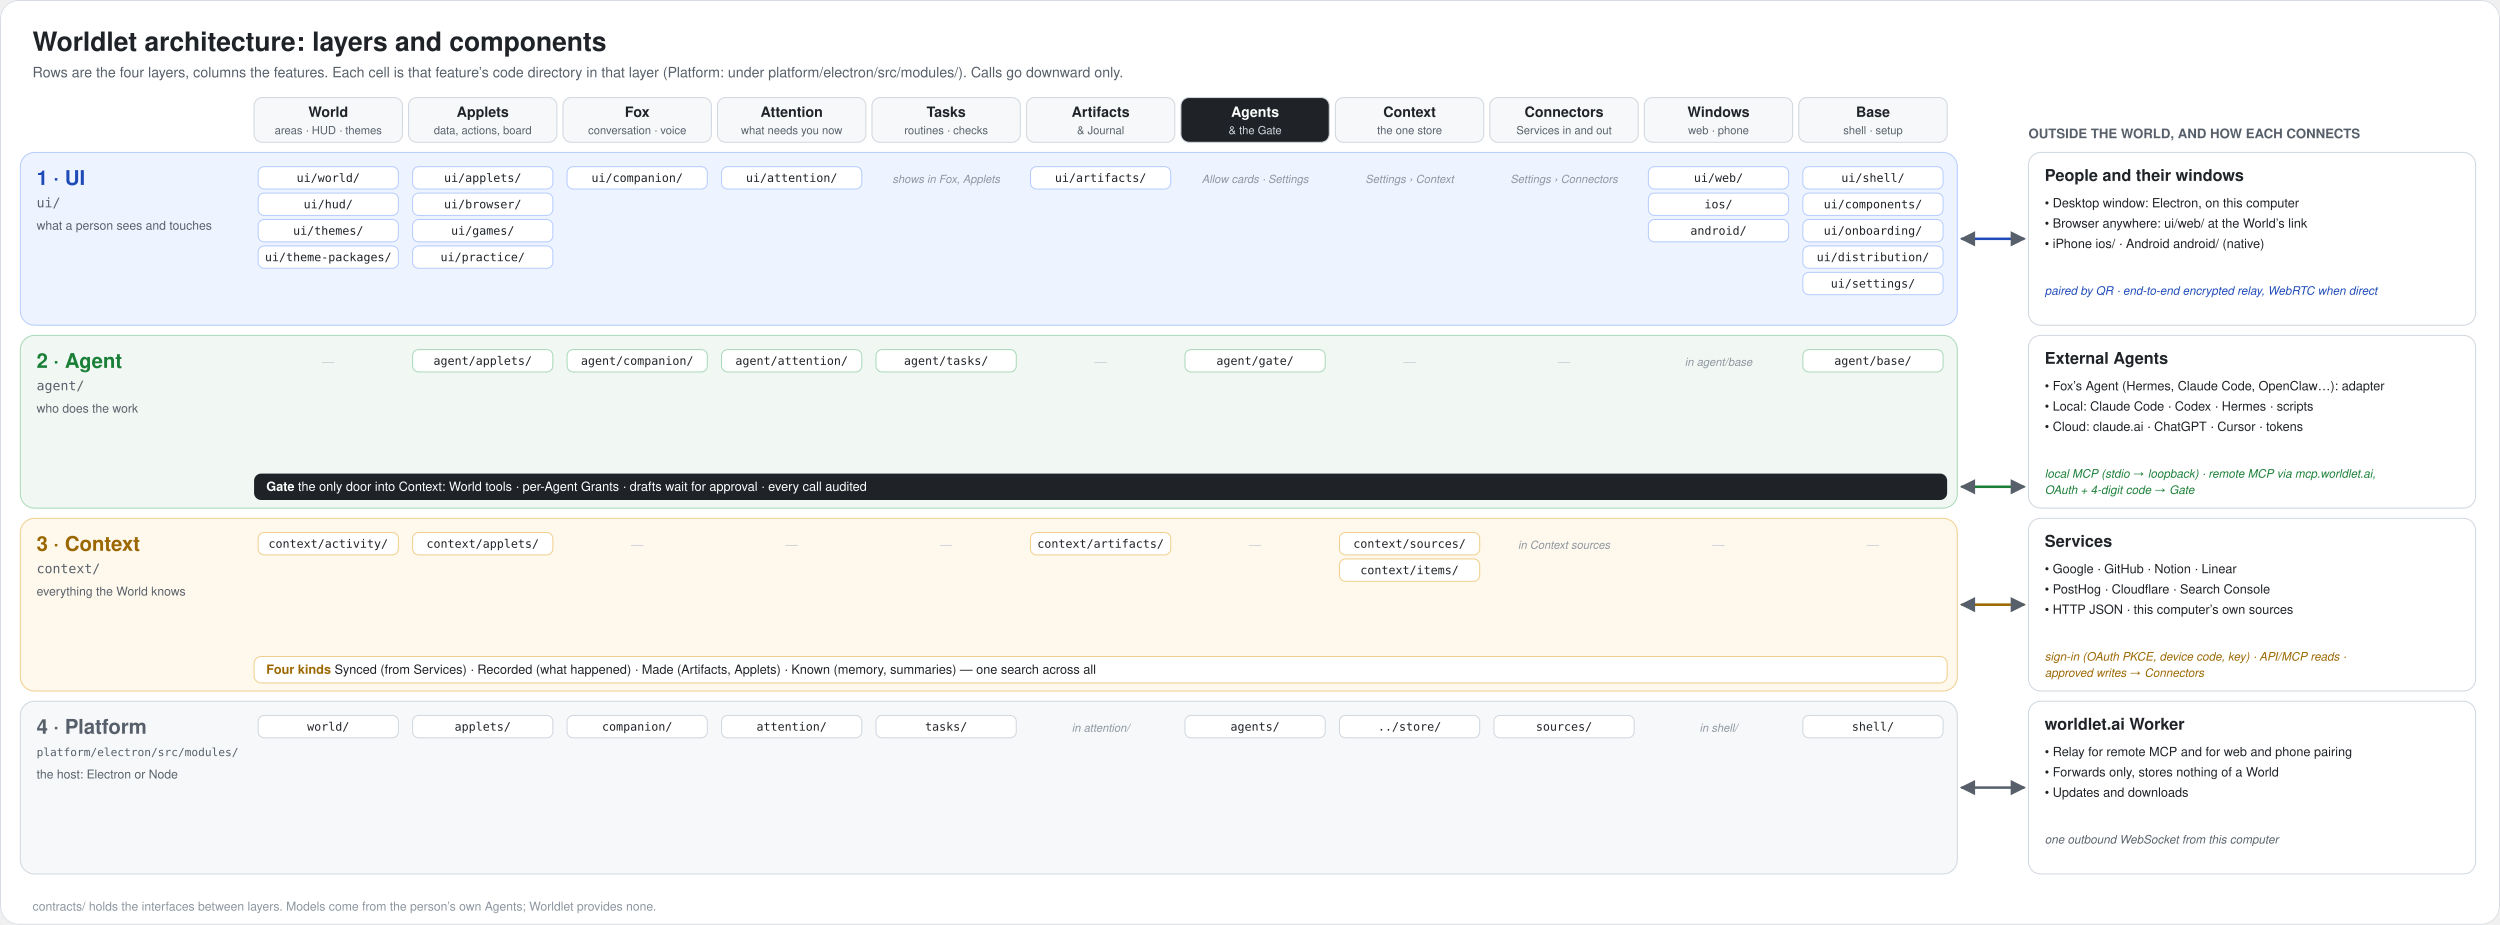
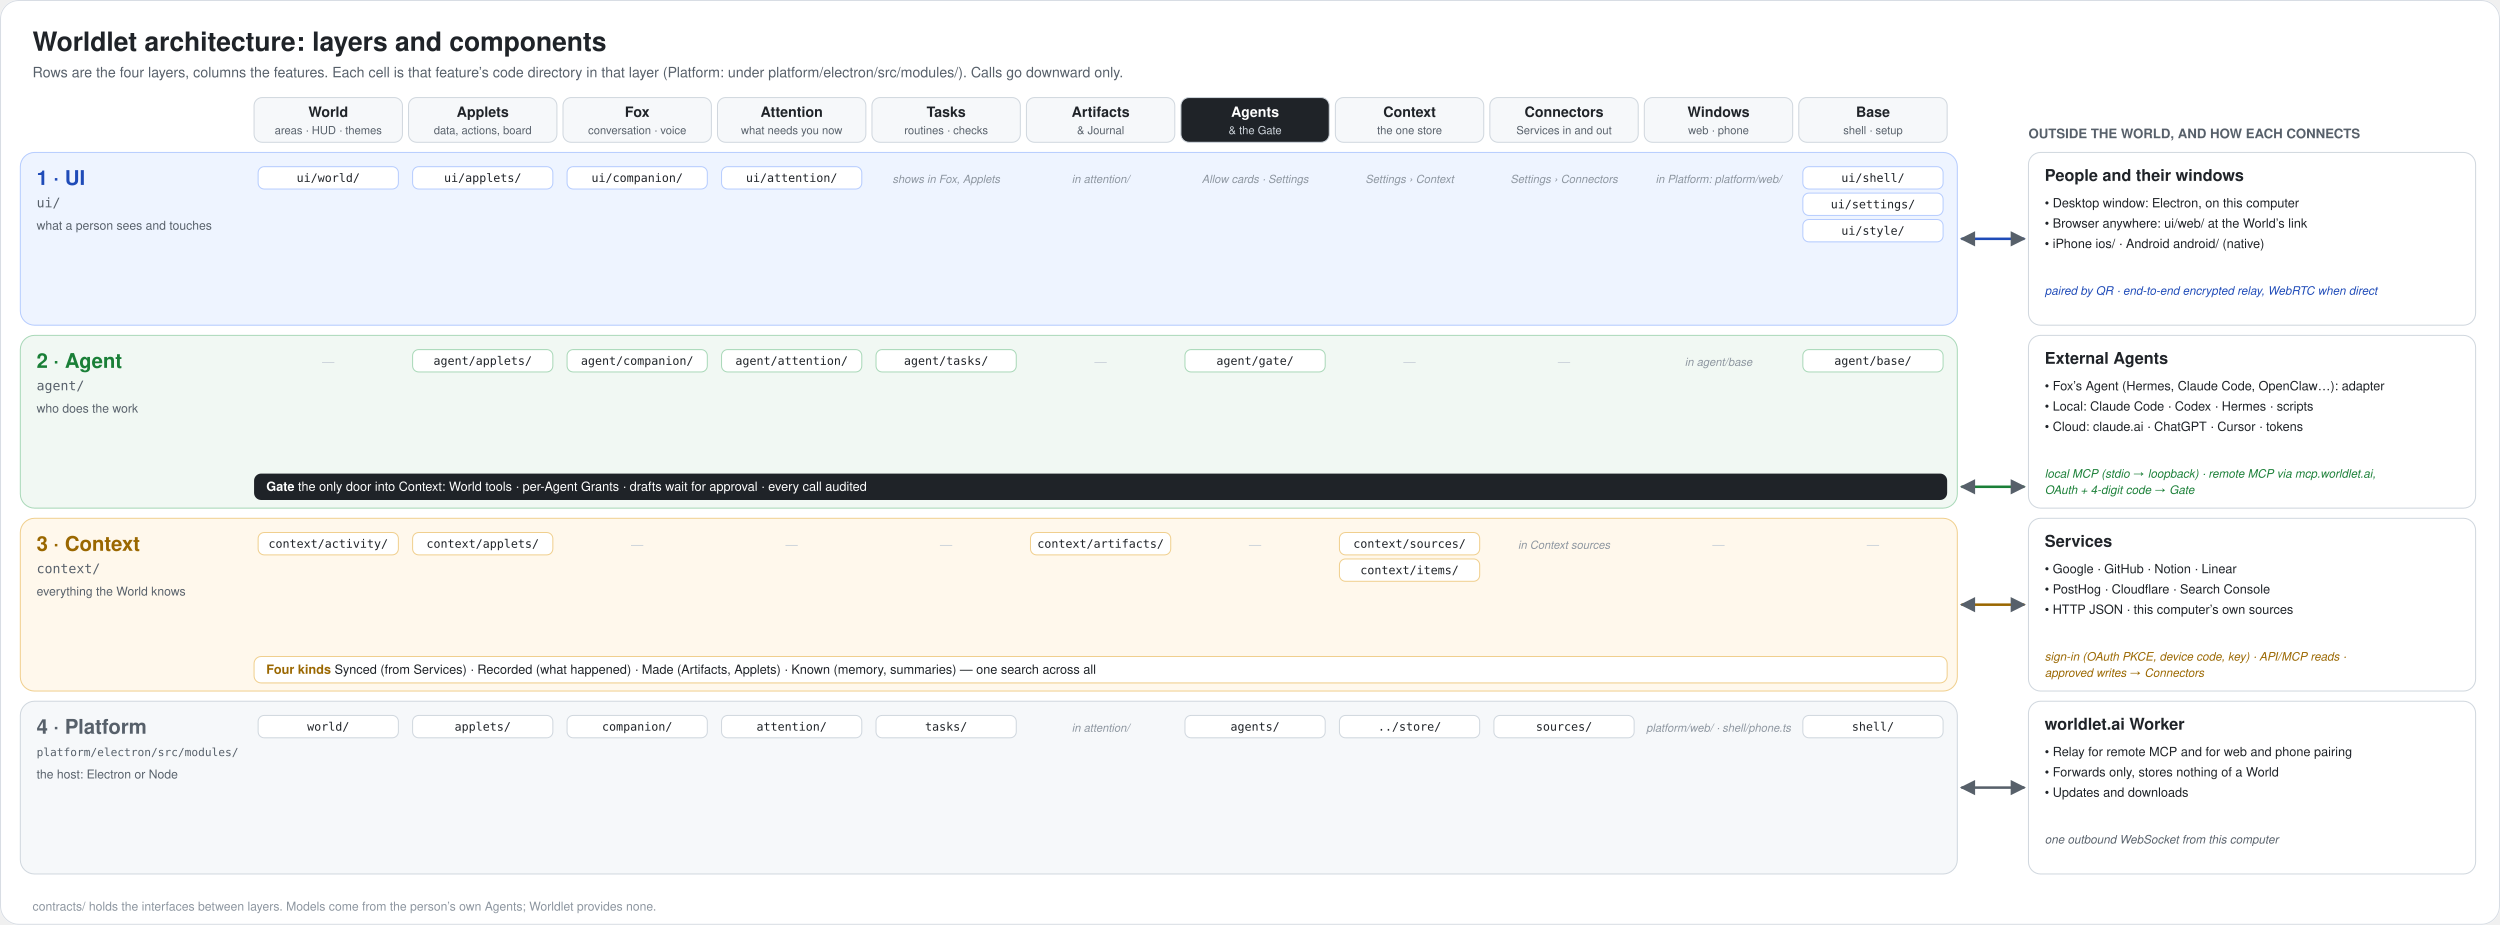
<svg xmlns="http://www.w3.org/2000/svg" width="2460" height="910" viewBox="0 0 2460 910" font-family="-apple-system, 'Segoe UI', Helvetica, Arial, sans-serif">
  <defs>
    <marker id="ar" viewBox="0 0 10 10" refX="9" refY="5" markerWidth="6" markerHeight="6" orient="auto-start-reverse">
      <path d="M0 0L10 5L0 10z" fill="#57606A" />
    </marker>
  </defs>
  <rect width="2460" height="910" rx="18" fill="#FFFFFF" />
  <rect x="0.5" y="0.5" width="2459" height="909" rx="18" fill="none" stroke="#D8DDE4" />
  <text x="32" y="50" font-size="26" font-weight="700" fill="#1F2328">Worldlet architecture: layers and components</text>
  <text x="32" y="76" font-size="14" fill="#57606A">Rows are the four layers, columns the features. Each cell is that feature’s code directory in that layer (Platform: under platform/electron/src/modules/). Calls go downward only.</text>
  <rect x="250" y="96" width="146" height="44" rx="8" fill="#F6F8FA" stroke="#D0D7DE" />
  <text x="323.0" y="115" font-size="14" font-weight="700" text-anchor="middle" fill="#1F2328">World</text>
  <text x="323.0" y="132" font-size="11" text-anchor="middle" fill="#57606A">areas · HUD · themes</text>
  <rect x="402" y="96" width="146" height="44" rx="8" fill="#F6F8FA" stroke="#D0D7DE" />
  <text x="475.0" y="115" font-size="14" font-weight="700" text-anchor="middle" fill="#1F2328">Applets</text>
  <text x="475.0" y="132" font-size="11" text-anchor="middle" fill="#57606A">data, actions, board</text>
  <rect x="554" y="96" width="146" height="44" rx="8" fill="#F6F8FA" stroke="#D0D7DE" />
  <text x="627.0" y="115" font-size="14" font-weight="700" text-anchor="middle" fill="#1F2328">Fox</text>
  <text x="627.0" y="132" font-size="11" text-anchor="middle" fill="#57606A">conversation · voice</text>
  <rect x="706" y="96" width="146" height="44" rx="8" fill="#F6F8FA" stroke="#D0D7DE" />
  <text x="779.0" y="115" font-size="14" font-weight="700" text-anchor="middle" fill="#1F2328">Attention</text>
  <text x="779.0" y="132" font-size="11" text-anchor="middle" fill="#57606A">what needs you now</text>
  <rect x="858" y="96" width="146" height="44" rx="8" fill="#F6F8FA" stroke="#D0D7DE" />
  <text x="931.0" y="115" font-size="14" font-weight="700" text-anchor="middle" fill="#1F2328">Tasks</text>
  <text x="931.0" y="132" font-size="11" text-anchor="middle" fill="#57606A">routines · checks</text>
  <rect x="1010" y="96" width="146" height="44" rx="8" fill="#F6F8FA" stroke="#D0D7DE" />
  <text x="1083.0" y="115" font-size="14" font-weight="700" text-anchor="middle" fill="#1F2328">Artifacts</text>
  <text x="1083.0" y="132" font-size="11" text-anchor="middle" fill="#57606A">&amp; Journal</text>
  <rect x="1162" y="96" width="146" height="44" rx="8" fill="#1F2328" stroke="#D0D7DE" />
  <text x="1235.0" y="115" font-size="14" font-weight="700" text-anchor="middle" fill="#FFFFFF">Agents</text>
  <text x="1235.0" y="132" font-size="11" text-anchor="middle" fill="#D0D7DE">&amp; the Gate</text>
  <rect x="1314" y="96" width="146" height="44" rx="8" fill="#F6F8FA" stroke="#D0D7DE" />
  <text x="1387.0" y="115" font-size="14" font-weight="700" text-anchor="middle" fill="#1F2328">Context</text>
  <text x="1387.0" y="132" font-size="11" text-anchor="middle" fill="#57606A">the one store</text>
  <rect x="1466" y="96" width="146" height="44" rx="8" fill="#F6F8FA" stroke="#D0D7DE" />
  <text x="1539.0" y="115" font-size="14" font-weight="700" text-anchor="middle" fill="#1F2328">Connectors</text>
  <text x="1539.0" y="132" font-size="11" text-anchor="middle" fill="#57606A">Services in and out</text>
  <rect x="1618" y="96" width="146" height="44" rx="8" fill="#F6F8FA" stroke="#D0D7DE" />
  <text x="1691.0" y="115" font-size="14" font-weight="700" text-anchor="middle" fill="#1F2328">Windows</text>
  <text x="1691.0" y="132" font-size="11" text-anchor="middle" fill="#57606A">web · phone</text>
  <rect x="1770" y="96" width="146" height="44" rx="8" fill="#F6F8FA" stroke="#D0D7DE" />
  <text x="1843.0" y="115" font-size="14" font-weight="700" text-anchor="middle" fill="#1F2328">Base</text>
  <text x="1843.0" y="132" font-size="11" text-anchor="middle" fill="#57606A">shell · setup</text>
  <rect x="20" y="150" width="1906" height="170" rx="14" fill="#EEF4FF" stroke="#B6CCFE" />
  <text x="36" y="182" font-size="20" font-weight="800" fill="#1F4BB8">1 · UI</text>
  <text x="36" y="204" font-size="13" font-family="ui-monospace, Menlo, monospace" fill="#57606A">ui/</text>
  <text x="36" y="226" font-size="12" fill="#57606A">what a person sees and touches</text>
  <rect x="254" y="164" width="138" height="22" rx="6" fill="#FFFFFF" stroke="#B6CCFE" />
  <text x="323.0" y="179" font-size="11.5" font-family="ui-monospace, Menlo, monospace" text-anchor="middle" fill="#1F2328">ui/world/</text>
-   <rect x="254" y="190" width="138" height="22" rx="6" fill="#FFFFFF" stroke="#B6CCFE" />
-   <text x="323.0" y="205" font-size="11.5" font-family="ui-monospace, Menlo, monospace" text-anchor="middle" fill="#1F2328">ui/hud/</text>
-   <rect x="254" y="216" width="138" height="22" rx="6" fill="#FFFFFF" stroke="#B6CCFE" />
-   <text x="323.0" y="231" font-size="11.5" font-family="ui-monospace, Menlo, monospace" text-anchor="middle" fill="#1F2328">ui/themes/</text>
-   <rect x="254" y="242" width="138" height="22" rx="6" fill="#FFFFFF" stroke="#B6CCFE" />
-   <text x="323.0" y="257" font-size="11.5" font-family="ui-monospace, Menlo, monospace" text-anchor="middle" fill="#1F2328">ui/theme-packages/</text>
  <rect x="406" y="164" width="138" height="22" rx="6" fill="#FFFFFF" stroke="#B6CCFE" />
  <text x="475.0" y="179" font-size="11.5" font-family="ui-monospace, Menlo, monospace" text-anchor="middle" fill="#1F2328">ui/applets/</text>
-   <rect x="406" y="190" width="138" height="22" rx="6" fill="#FFFFFF" stroke="#B6CCFE" />
-   <text x="475.0" y="205" font-size="11.5" font-family="ui-monospace, Menlo, monospace" text-anchor="middle" fill="#1F2328">ui/browser/</text>
-   <rect x="406" y="216" width="138" height="22" rx="6" fill="#FFFFFF" stroke="#B6CCFE" />
-   <text x="475.0" y="231" font-size="11.5" font-family="ui-monospace, Menlo, monospace" text-anchor="middle" fill="#1F2328">ui/games/</text>
-   <rect x="406" y="242" width="138" height="22" rx="6" fill="#FFFFFF" stroke="#B6CCFE" />
-   <text x="475.0" y="257" font-size="11.5" font-family="ui-monospace, Menlo, monospace" text-anchor="middle" fill="#1F2328">ui/practice/</text>
  <rect x="558" y="164" width="138" height="22" rx="6" fill="#FFFFFF" stroke="#B6CCFE" />
  <text x="627.0" y="179" font-size="11.5" font-family="ui-monospace, Menlo, monospace" text-anchor="middle" fill="#1F2328">ui/companion/</text>
  <rect x="710" y="164" width="138" height="22" rx="6" fill="#FFFFFF" stroke="#B6CCFE" />
  <text x="779.0" y="179" font-size="11.5" font-family="ui-monospace, Menlo, monospace" text-anchor="middle" fill="#1F2328">ui/attention/</text>
  <text x="931.0" y="180" font-size="11" text-anchor="middle" fill="#8C959F" font-style="italic">shows in Fox, Applets</text>
-   <rect x="1014" y="164" width="138" height="22" rx="6" fill="#FFFFFF" stroke="#B6CCFE" />
-   <text x="1083.0" y="179" font-size="11.5" font-family="ui-monospace, Menlo, monospace" text-anchor="middle" fill="#1F2328">ui/artifacts/</text>
+   <text x="1083.0" y="180" font-size="11" text-anchor="middle" fill="#8C959F" font-style="italic">in attention/</text>
  <text x="1235.0" y="180" font-size="11" text-anchor="middle" fill="#8C959F" font-style="italic">Allow cards · Settings</text>
  <text x="1387.0" y="180" font-size="11" text-anchor="middle" fill="#8C959F" font-style="italic">Settings › Context</text>
  <text x="1539.0" y="180" font-size="11" text-anchor="middle" fill="#8C959F" font-style="italic">Settings › Connectors</text>
-   <rect x="1622" y="164" width="138" height="22" rx="6" fill="#FFFFFF" stroke="#B6CCFE" />
-   <text x="1691.0" y="179" font-size="11.5" font-family="ui-monospace, Menlo, monospace" text-anchor="middle" fill="#1F2328">ui/web/</text>
-   <rect x="1622" y="190" width="138" height="22" rx="6" fill="#FFFFFF" stroke="#B6CCFE" />
-   <text x="1691.0" y="205" font-size="11.5" font-family="ui-monospace, Menlo, monospace" text-anchor="middle" fill="#1F2328">ios/</text>
-   <rect x="1622" y="216" width="138" height="22" rx="6" fill="#FFFFFF" stroke="#B6CCFE" />
-   <text x="1691.0" y="231" font-size="11.5" font-family="ui-monospace, Menlo, monospace" text-anchor="middle" fill="#1F2328">android/</text>
+   <text x="1691.0" y="180" font-size="11" text-anchor="middle" fill="#8C959F" font-style="italic">in Platform: platform/web/</text>
  <rect x="1774" y="164" width="138" height="22" rx="6" fill="#FFFFFF" stroke="#B6CCFE" />
  <text x="1843.0" y="179" font-size="11.5" font-family="ui-monospace, Menlo, monospace" text-anchor="middle" fill="#1F2328">ui/shell/</text>
  <rect x="1774" y="190" width="138" height="22" rx="6" fill="#FFFFFF" stroke="#B6CCFE" />
-   <text x="1843.0" y="205" font-size="11.5" font-family="ui-monospace, Menlo, monospace" text-anchor="middle" fill="#1F2328">ui/components/</text>
+   <text x="1843.0" y="205" font-size="11.5" font-family="ui-monospace, Menlo, monospace" text-anchor="middle" fill="#1F2328">ui/settings/</text>
  <rect x="1774" y="216" width="138" height="22" rx="6" fill="#FFFFFF" stroke="#B6CCFE" />
-   <text x="1843.0" y="231" font-size="11.5" font-family="ui-monospace, Menlo, monospace" text-anchor="middle" fill="#1F2328">ui/onboarding/</text>
-   <rect x="1774" y="242" width="138" height="22" rx="6" fill="#FFFFFF" stroke="#B6CCFE" />
-   <text x="1843.0" y="257" font-size="11.5" font-family="ui-monospace, Menlo, monospace" text-anchor="middle" fill="#1F2328">ui/distribution/</text>
-   <rect x="1774" y="268" width="138" height="22" rx="6" fill="#FFFFFF" stroke="#B6CCFE" />
-   <text x="1843.0" y="283" font-size="11.5" font-family="ui-monospace, Menlo, monospace" text-anchor="middle" fill="#1F2328">ui/settings/</text>
+   <text x="1843.0" y="231" font-size="11.5" font-family="ui-monospace, Menlo, monospace" text-anchor="middle" fill="#1F2328">ui/style/</text>
  <rect x="20" y="330" width="1906" height="170" rx="14" fill="#F1F8F3" stroke="#A9D8B8" />
  <text x="36" y="362" font-size="20" font-weight="800" fill="#1A7F37">2 · Agent</text>
  <text x="36" y="384" font-size="13" font-family="ui-monospace, Menlo, monospace" fill="#57606A">agent/</text>
  <text x="36" y="406" font-size="12" fill="#57606A">who does the work</text>
  <text x="323.0" y="360" font-size="12" text-anchor="middle" fill="#C9D1D9">—</text>
  <rect x="406" y="344" width="138" height="22" rx="6" fill="#FFFFFF" stroke="#A9D8B8" />
  <text x="475.0" y="359" font-size="11.5" font-family="ui-monospace, Menlo, monospace" text-anchor="middle" fill="#1F2328">agent/applets/</text>
  <rect x="558" y="344" width="138" height="22" rx="6" fill="#FFFFFF" stroke="#A9D8B8" />
  <text x="627.0" y="359" font-size="11.5" font-family="ui-monospace, Menlo, monospace" text-anchor="middle" fill="#1F2328">agent/companion/</text>
  <rect x="710" y="344" width="138" height="22" rx="6" fill="#FFFFFF" stroke="#A9D8B8" />
  <text x="779.0" y="359" font-size="11.5" font-family="ui-monospace, Menlo, monospace" text-anchor="middle" fill="#1F2328">agent/attention/</text>
  <rect x="862" y="344" width="138" height="22" rx="6" fill="#FFFFFF" stroke="#A9D8B8" />
  <text x="931.0" y="359" font-size="11.5" font-family="ui-monospace, Menlo, monospace" text-anchor="middle" fill="#1F2328">agent/tasks/</text>
  <text x="1083.0" y="360" font-size="12" text-anchor="middle" fill="#C9D1D9">—</text>
  <rect x="1166" y="344" width="138" height="22" rx="6" fill="#FFFFFF" stroke="#A9D8B8" />
  <text x="1235.0" y="359" font-size="11.5" font-family="ui-monospace, Menlo, monospace" text-anchor="middle" fill="#1F2328">agent/gate/</text>
  <text x="1387.0" y="360" font-size="12" text-anchor="middle" fill="#C9D1D9">—</text>
  <text x="1539.0" y="360" font-size="12" text-anchor="middle" fill="#C9D1D9">—</text>
  <text x="1691.0" y="360" font-size="11" text-anchor="middle" fill="#8C959F" font-style="italic">in agent/base</text>
  <rect x="1774" y="344" width="138" height="22" rx="6" fill="#FFFFFF" stroke="#A9D8B8" />
  <text x="1843.0" y="359" font-size="11.5" font-family="ui-monospace, Menlo, monospace" text-anchor="middle" fill="#1F2328">agent/base/</text>
  <rect x="250" y="466" width="1666" height="26" rx="7" fill="#1F2328" />
  <text x="262" y="483" font-size="12.5" fill="#FFFFFF">
    <tspan font-weight="800">Gate</tspan>  the only door into Context: World tools · per-Agent Grants · drafts wait for approval · every call audited</text>
  <rect x="20" y="510" width="1906" height="170" rx="14" fill="#FFF8EC" stroke="#F0CF8E" />
  <text x="36" y="542" font-size="20" font-weight="800" fill="#9A6700">3 · Context</text>
  <text x="36" y="564" font-size="13" font-family="ui-monospace, Menlo, monospace" fill="#57606A">context/</text>
  <text x="36" y="586" font-size="12" fill="#57606A">everything the World knows</text>
  <rect x="254" y="524" width="138" height="22" rx="6" fill="#FFFFFF" stroke="#F0CF8E" />
  <text x="323.0" y="539" font-size="11.5" font-family="ui-monospace, Menlo, monospace" text-anchor="middle" fill="#1F2328">context/activity/</text>
  <rect x="406" y="524" width="138" height="22" rx="6" fill="#FFFFFF" stroke="#F0CF8E" />
  <text x="475.0" y="539" font-size="11.5" font-family="ui-monospace, Menlo, monospace" text-anchor="middle" fill="#1F2328">context/applets/</text>
  <text x="627.0" y="540" font-size="12" text-anchor="middle" fill="#C9D1D9">—</text>
  <text x="779.0" y="540" font-size="12" text-anchor="middle" fill="#C9D1D9">—</text>
  <text x="931.0" y="540" font-size="12" text-anchor="middle" fill="#C9D1D9">—</text>
  <rect x="1014" y="524" width="138" height="22" rx="6" fill="#FFFFFF" stroke="#F0CF8E" />
  <text x="1083.0" y="539" font-size="11.5" font-family="ui-monospace, Menlo, monospace" text-anchor="middle" fill="#1F2328">context/artifacts/</text>
  <text x="1235.0" y="540" font-size="12" text-anchor="middle" fill="#C9D1D9">—</text>
  <rect x="1318" y="524" width="138" height="22" rx="6" fill="#FFFFFF" stroke="#F0CF8E" />
  <text x="1387.0" y="539" font-size="11.5" font-family="ui-monospace, Menlo, monospace" text-anchor="middle" fill="#1F2328">context/sources/</text>
  <rect x="1318" y="550" width="138" height="22" rx="6" fill="#FFFFFF" stroke="#F0CF8E" />
  <text x="1387.0" y="565" font-size="11.5" font-family="ui-monospace, Menlo, monospace" text-anchor="middle" fill="#1F2328">context/items/</text>
  <text x="1539.0" y="540" font-size="11" text-anchor="middle" fill="#8C959F" font-style="italic">in Context sources</text>
  <text x="1691.0" y="540" font-size="12" text-anchor="middle" fill="#C9D1D9">—</text>
  <text x="1843.0" y="540" font-size="12" text-anchor="middle" fill="#C9D1D9">—</text>
  <rect x="250" y="646" width="1666" height="26" rx="7" fill="#FFFFFF" stroke="#F0CF8E" />
  <text x="262" y="663" font-size="12.5" fill="#1F2328">
    <tspan font-weight="800" fill="#9A6700">Four kinds</tspan>  Synced (from Services) · Recorded (what happened) · Made (Artifacts, Applets) · Known (memory, summaries) — one search across all</text>
  <rect x="20" y="690" width="1906" height="170" rx="14" fill="#F6F8FA" stroke="#D0D7DE" />
  <text x="36" y="722" font-size="20" font-weight="800" fill="#57606A">4 · Platform</text>
  <text x="36" y="744" font-size="11" font-family="ui-monospace, Menlo, monospace" fill="#57606A">platform/electron/src/modules/</text>
  <text x="36" y="766" font-size="12" fill="#57606A">the host: Electron or Node</text>
  <rect x="254" y="704" width="138" height="22" rx="6" fill="#FFFFFF" stroke="#D0D7DE" />
  <text x="323.0" y="719" font-size="11.5" font-family="ui-monospace, Menlo, monospace" text-anchor="middle" fill="#1F2328">world/</text>
  <rect x="406" y="704" width="138" height="22" rx="6" fill="#FFFFFF" stroke="#D0D7DE" />
  <text x="475.0" y="719" font-size="11.5" font-family="ui-monospace, Menlo, monospace" text-anchor="middle" fill="#1F2328">applets/</text>
  <rect x="558" y="704" width="138" height="22" rx="6" fill="#FFFFFF" stroke="#D0D7DE" />
  <text x="627.0" y="719" font-size="11.5" font-family="ui-monospace, Menlo, monospace" text-anchor="middle" fill="#1F2328">companion/</text>
  <rect x="710" y="704" width="138" height="22" rx="6" fill="#FFFFFF" stroke="#D0D7DE" />
  <text x="779.0" y="719" font-size="11.5" font-family="ui-monospace, Menlo, monospace" text-anchor="middle" fill="#1F2328">attention/</text>
  <rect x="862" y="704" width="138" height="22" rx="6" fill="#FFFFFF" stroke="#D0D7DE" />
  <text x="931.0" y="719" font-size="11.5" font-family="ui-monospace, Menlo, monospace" text-anchor="middle" fill="#1F2328">tasks/</text>
  <text x="1083.0" y="720" font-size="11" text-anchor="middle" fill="#8C959F" font-style="italic">in attention/</text>
  <rect x="1166" y="704" width="138" height="22" rx="6" fill="#FFFFFF" stroke="#D0D7DE" />
  <text x="1235.0" y="719" font-size="11.5" font-family="ui-monospace, Menlo, monospace" text-anchor="middle" fill="#1F2328">agents/</text>
  <rect x="1318" y="704" width="138" height="22" rx="6" fill="#FFFFFF" stroke="#D0D7DE" />
  <text x="1387.0" y="719" font-size="11.5" font-family="ui-monospace, Menlo, monospace" text-anchor="middle" fill="#1F2328">../store/</text>
  <rect x="1470" y="704" width="138" height="22" rx="6" fill="#FFFFFF" stroke="#D0D7DE" />
  <text x="1539.0" y="719" font-size="11.5" font-family="ui-monospace, Menlo, monospace" text-anchor="middle" fill="#1F2328">sources/</text>
-   <text x="1691.0" y="720" font-size="11" text-anchor="middle" fill="#8C959F" font-style="italic">in shell/</text>
+   <text x="1691.0" y="720" font-size="11" text-anchor="middle" fill="#8C959F" font-style="italic">platform/web/ · shell/phone.ts</text>
  <rect x="1774" y="704" width="138" height="22" rx="6" fill="#FFFFFF" stroke="#D0D7DE" />
  <text x="1843.0" y="719" font-size="11.5" font-family="ui-monospace, Menlo, monospace" text-anchor="middle" fill="#1F2328">shell/</text>
  <text x="1996" y="136" font-size="13" font-weight="700" fill="#57606A">OUTSIDE THE WORLD, AND HOW EACH CONNECTS</text>
  <rect x="1996" y="150" width="440" height="170" rx="12" fill="#FFFFFF" stroke="#D0D7DE" />
  <text x="2012" y="178" font-size="16" font-weight="700" fill="#1F2328">People and their windows</text>
  <text x="2012" y="204" font-size="12.5" fill="#1F2328">• Desktop window: Electron, on this computer</text>
  <text x="2012" y="224" font-size="12.5" fill="#1F2328">• Browser anywhere: ui/web/ at the World’s link</text>
  <text x="2012" y="244" font-size="12.5" fill="#1F2328">• iPhone ios/ · Android android/ (native)</text>
  <text x="2012" y="290" font-size="11.5" fill="#1F4BB8" font-style="italic">paired by QR · end-to-end encrypted relay, WebRTC when direct</text>
  <line x1="1992" y1="235.0" x2="1930" y2="235.0" stroke="#1F4BB8" stroke-width="2.5" marker-start="url(#ar)" marker-end="url(#ar)" />
  <rect x="1996" y="330" width="440" height="170" rx="12" fill="#FFFFFF" stroke="#D0D7DE" />
  <text x="2012" y="358" font-size="16" font-weight="700" fill="#1F2328">External Agents</text>
  <text x="2012" y="384" font-size="12.5" fill="#1F2328">• Fox’s Agent (Hermes, Claude Code, OpenClaw…): adapter</text>
  <text x="2012" y="404" font-size="12.5" fill="#1F2328">• Local: Claude Code · Codex · Hermes · scripts</text>
  <text x="2012" y="424" font-size="12.5" fill="#1F2328">• Cloud: claude.ai · ChatGPT · Cursor · tokens</text>
  <text x="2012" y="470" font-size="11.5" fill="#1A7F37" font-style="italic">local MCP (stdio → loopback) · remote MCP via mcp.worldlet.ai,</text>
  <text x="2012" y="486" font-size="11.5" fill="#1A7F37" font-style="italic">OAuth + 4-digit code → Gate</text>
  <line x1="1992" y1="479" x2="1930" y2="479" stroke="#1A7F37" stroke-width="2.5" marker-start="url(#ar)" marker-end="url(#ar)" />
  <rect x="1996" y="510" width="440" height="170" rx="12" fill="#FFFFFF" stroke="#D0D7DE" />
  <text x="2012" y="538" font-size="16" font-weight="700" fill="#1F2328">Services</text>
  <text x="2012" y="564" font-size="12.5" fill="#1F2328">• Google · GitHub · Notion · Linear</text>
  <text x="2012" y="584" font-size="12.5" fill="#1F2328">• PostHog · Cloudflare · Search Console</text>
  <text x="2012" y="604" font-size="12.5" fill="#1F2328">• HTTP JSON · this computer’s own sources</text>
  <text x="2012" y="650" font-size="11.5" fill="#9A6700" font-style="italic">sign-in (OAuth PKCE, device code, key) · API/MCP reads ·</text>
  <text x="2012" y="666" font-size="11.5" fill="#9A6700" font-style="italic">approved writes → Connectors</text>
  <line x1="1992" y1="595.0" x2="1930" y2="595.0" stroke="#9A6700" stroke-width="2.5" marker-start="url(#ar)" marker-end="url(#ar)" />
  <rect x="1996" y="690" width="440" height="170" rx="12" fill="#FFFFFF" stroke="#D0D7DE" />
  <text x="2012" y="718" font-size="16" font-weight="700" fill="#1F2328">worldlet.ai Worker</text>
  <text x="2012" y="744" font-size="12.5" fill="#1F2328">• Relay for remote MCP and for web and phone pairing</text>
  <text x="2012" y="764" font-size="12.5" fill="#1F2328">• Forwards only, stores nothing of a World</text>
  <text x="2012" y="784" font-size="12.5" fill="#1F2328">• Updates and downloads</text>
  <text x="2012" y="830" font-size="11.5" fill="#57606A" font-style="italic">one outbound WebSocket from this computer</text>
  <line x1="1992" y1="775.0" x2="1930" y2="775.0" stroke="#57606A" stroke-width="2.5" marker-start="url(#ar)" marker-end="url(#ar)" />
  <text x="32" y="896" font-size="12" fill="#8C959F">contracts/ holds the interfaces between layers. Models come from the person’s own Agents; Worldlet provides none.</text>
</svg>
